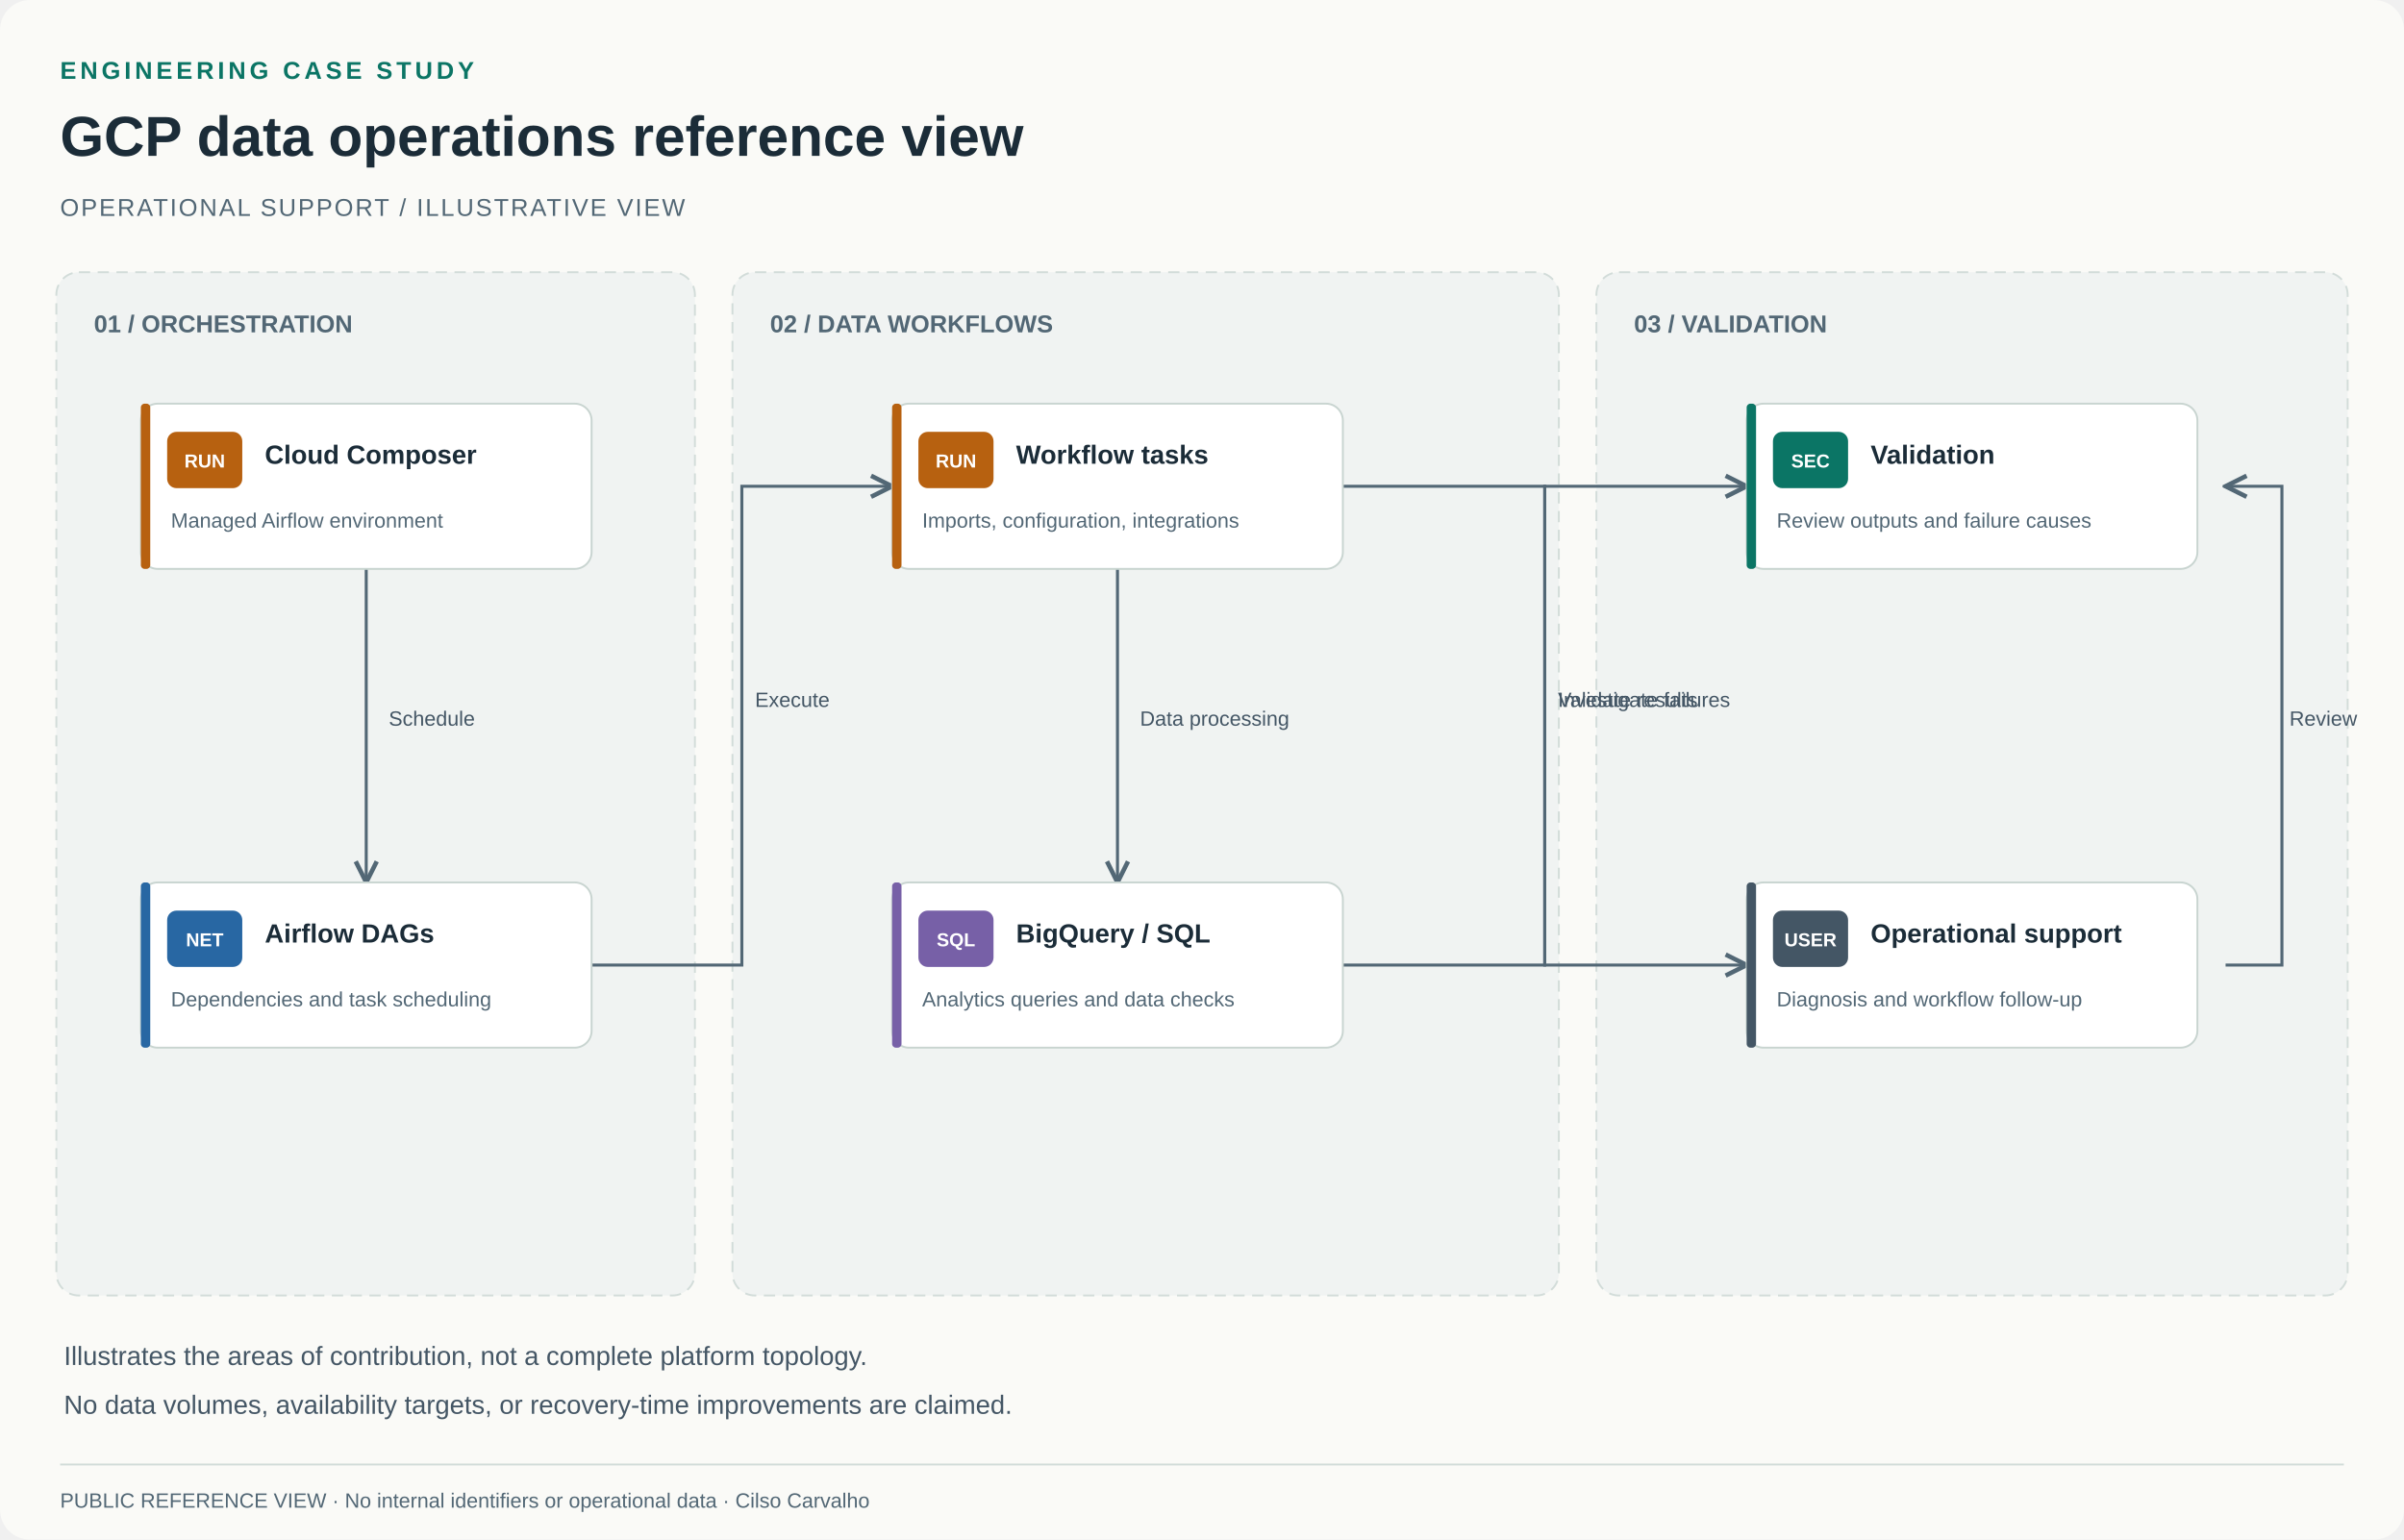
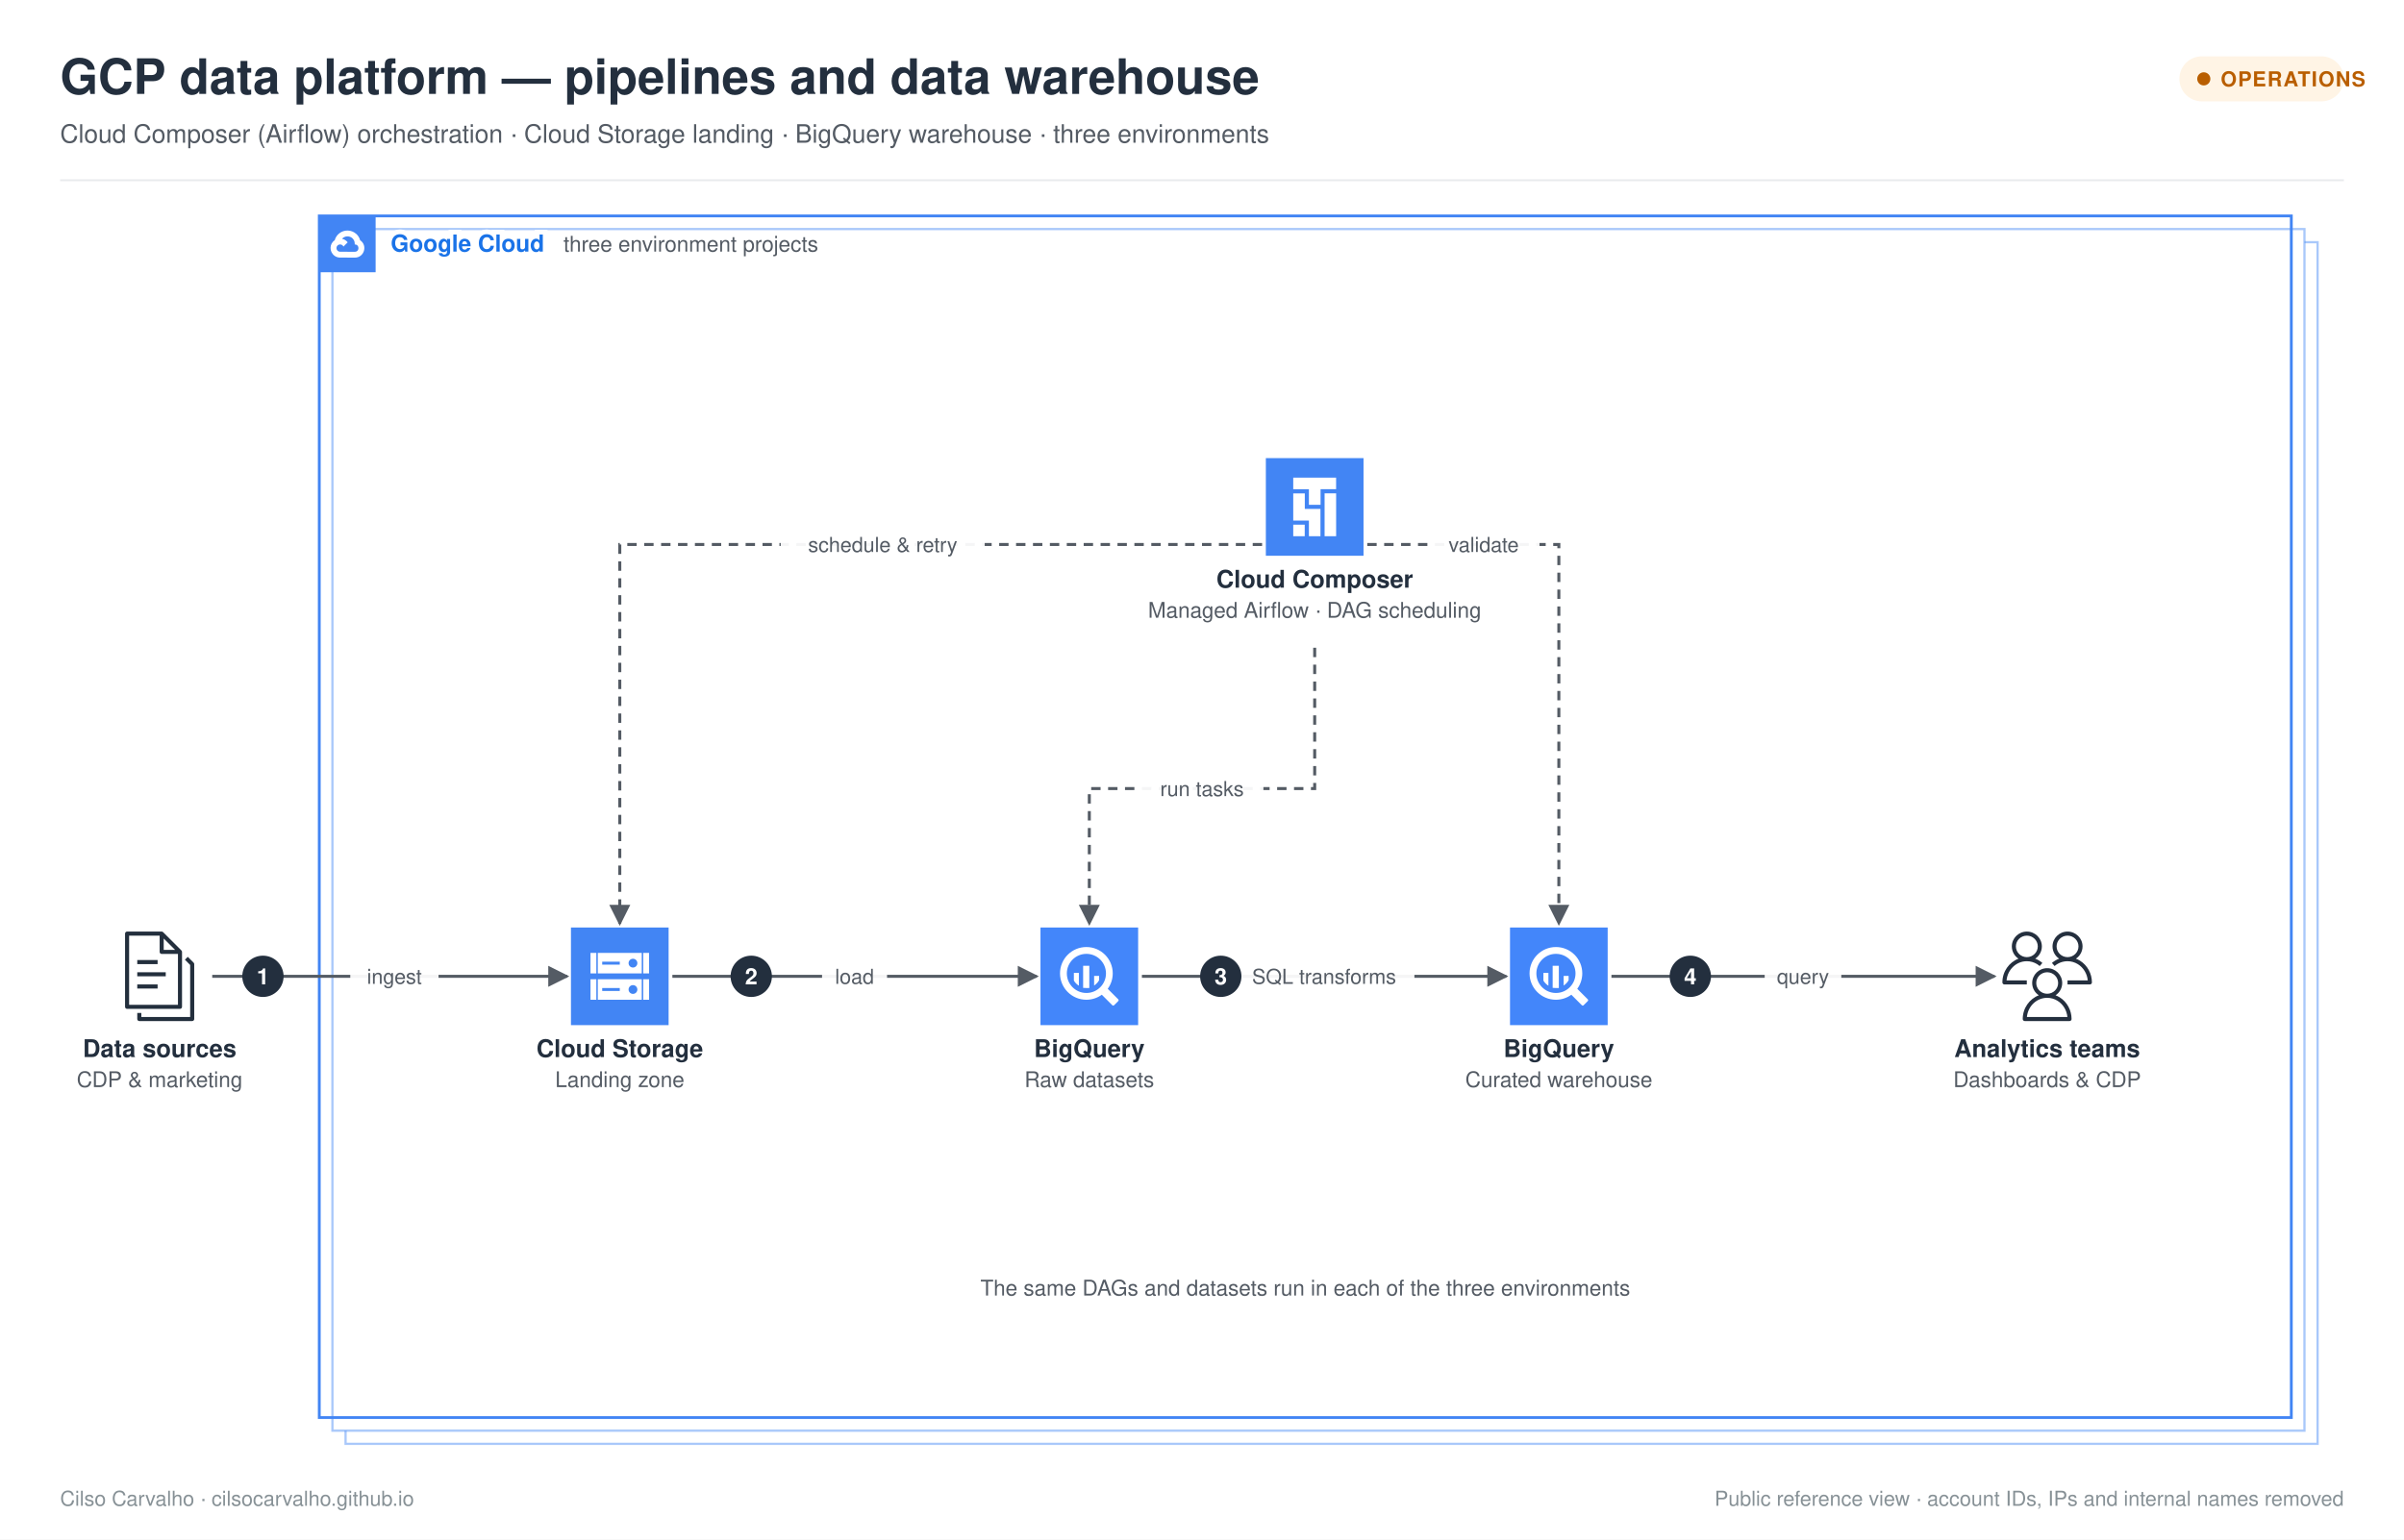
- <svg xmlns="http://www.w3.org/2000/svg" viewBox="0 0 1280 820" role="img" aria-labelledby="title desc">
+ <svg xmlns="http://www.w3.org/2000/svg" viewBox="0 0 1280 820" role="img" aria-label="GCP data platform — pipelines and data warehouse">
  <defs>
-     <marker id="arrow" markerWidth="9" markerHeight="9" refX="8" refY="4.5" orient="auto">
-       <path d="M1 1 L8 4.5 L1 8" fill="none" stroke="#526775" stroke-width="1.5" />
+     <marker id="arrow" viewBox="0 0 10 10" refX="9" refY="5" markerWidth="7" markerHeight="7" orient="auto-start-reverse">
+       <path d="M0 0 L10 5 L0 10 z" fill="#545B64" />
+     </marker>
+     <marker id="arrowS" viewBox="0 0 10 10" refX="9" refY="5" markerWidth="7" markerHeight="7" orient="auto-start-reverse">
+       <path d="M0 0 L10 5 L0 10 z" fill="#545B64" />
    </marker>
  </defs>
-   <rect width="1280" height="820" rx="16" fill="#fafaf7" />
-   <text x="32" y="42" fill="#0b7565" font-family="Arial,sans-serif" font-size="13" font-weight="bold" letter-spacing="2">ENGINEERING CASE STUDY</text>
-   <text x="32" y="83" fill="#1b2c38" font-family="Arial,sans-serif" font-size="30" font-weight="bold">GCP data operations reference view</text>
-   <text x="32" y="115" fill="#526775" font-family="Arial,sans-serif" font-size="13" letter-spacing="1">OPERATIONAL SUPPORT / ILLUSTRATIVE VIEW</text>
-   <rect x="30" y="145" width="340" height="545" rx="12" fill="#f0f3f2" stroke="#d2dcd9" stroke-dasharray="6 4" />
-   <text x="50" y="177" fill="#526775" font-family="Arial,sans-serif" font-size="13" font-weight="bold">01 / ORCHESTRATION</text>
-   <rect x="390" y="145" width="440" height="545" rx="12" fill="#f0f3f2" stroke="#d2dcd9" stroke-dasharray="6 4" />
-   <text x="410" y="177" fill="#526775" font-family="Arial,sans-serif" font-size="13" font-weight="bold">02 / DATA WORKFLOWS</text>
-   <rect x="850" y="145" width="400" height="545" rx="12" fill="#f0f3f2" stroke="#d2dcd9" stroke-dasharray="6 4" />
-   <text x="870" y="177" fill="#526775" font-family="Arial,sans-serif" font-size="13" font-weight="bold">03 / VALIDATION</text>
-   <path d="M195 303 V470" fill="none" stroke="#526775" stroke-width="1.6" marker-end="url(#arrow)" />
-   <text x="207" y="386.5" fill="#445665" font-family="Arial,sans-serif" font-size="11">Schedule</text>
-   <path d="M315 514 H395.0 V259 H475" fill="none" stroke="#526775" stroke-width="1.6" marker-end="url(#arrow)" />
-   <text x="402.0" y="376.5" fill="#445665" font-family="Arial,sans-serif" font-size="11">Execute</text>
-   <path d="M595 303 V470" fill="none" stroke="#526775" stroke-width="1.6" marker-end="url(#arrow)" />
-   <text x="607" y="386.5" fill="#445665" font-family="Arial,sans-serif" font-size="11">Data processing</text>
-   <path d="M715 514 H822.5 V259 H930" fill="none" stroke="#526775" stroke-width="1.6" marker-end="url(#arrow)" />
-   <text x="829.5" y="376.5" fill="#445665" font-family="Arial,sans-serif" font-size="11">Validate results</text>
-   <path d="M715 259 H822.5 V514 H930" fill="none" stroke="#526775" stroke-width="1.6" marker-end="url(#arrow)" />
-   <text x="829.5" y="376.5" fill="#445665" font-family="Arial,sans-serif" font-size="11">Investigate failures</text>
-   <path d="M1185 514 H1215 V259 H1185" fill="none" stroke="#526775" stroke-width="1.6" marker-end="url(#arrow)" />
-   <text x="1219" y="386.5" fill="#445665" font-family="Arial,sans-serif" font-size="11">Review</text>
-   <rect x="75" y="215" width="240" height="88" rx="9" fill="white" stroke="#c8d4d0" />
-   <rect x="75" y="215" width="5" height="88" rx="2" fill="#b76110" />
-   <rect x="89" y="230" width="40" height="30" rx="5" fill="#b76110" />
-   <text x="109" y="249" text-anchor="middle" fill="white" font-family="Arial,sans-serif" font-size="10" font-weight="bold">RUN</text>
-   <text x="141" y="247" fill="#1b2c38" font-family="Arial,sans-serif" font-size="14" font-weight="bold">Cloud Composer</text>
-   <text x="91" y="281" fill="#526775" font-family="Arial,sans-serif" font-size="11">Managed Airflow environment</text>
-   <rect x="75" y="470" width="240" height="88" rx="9" fill="white" stroke="#c8d4d0" />
-   <rect x="75" y="470" width="5" height="88" rx="2" fill="#2867a3" />
-   <rect x="89" y="485" width="40" height="30" rx="5" fill="#2867a3" />
-   <text x="109" y="504" text-anchor="middle" fill="white" font-family="Arial,sans-serif" font-size="10" font-weight="bold">NET</text>
-   <text x="141" y="502" fill="#1b2c38" font-family="Arial,sans-serif" font-size="14" font-weight="bold">Airflow DAGs</text>
-   <text x="91" y="536" fill="#526775" font-family="Arial,sans-serif" font-size="11">Dependencies and task scheduling</text>
-   <rect x="475" y="215" width="240" height="88" rx="9" fill="white" stroke="#c8d4d0" />
-   <rect x="475" y="215" width="5" height="88" rx="2" fill="#b76110" />
-   <rect x="489" y="230" width="40" height="30" rx="5" fill="#b76110" />
-   <text x="509" y="249" text-anchor="middle" fill="white" font-family="Arial,sans-serif" font-size="10" font-weight="bold">RUN</text>
-   <text x="541" y="247" fill="#1b2c38" font-family="Arial,sans-serif" font-size="14" font-weight="bold">Workflow tasks</text>
-   <text x="491" y="281" fill="#526775" font-family="Arial,sans-serif" font-size="11">Imports, configuration, integrations</text>
-   <rect x="475" y="470" width="240" height="88" rx="9" fill="white" stroke="#c8d4d0" />
-   <rect x="475" y="470" width="5" height="88" rx="2" fill="#7760a7" />
-   <rect x="489" y="485" width="40" height="30" rx="5" fill="#7760a7" />
-   <text x="509" y="504" text-anchor="middle" fill="white" font-family="Arial,sans-serif" font-size="10" font-weight="bold">SQL</text>
-   <text x="541" y="502" fill="#1b2c38" font-family="Arial,sans-serif" font-size="14" font-weight="bold">BigQuery / SQL</text>
-   <text x="491" y="536" fill="#526775" font-family="Arial,sans-serif" font-size="11">Analytics queries and data checks</text>
-   <rect x="930" y="215" width="240" height="88" rx="9" fill="white" stroke="#c8d4d0" />
-   <rect x="930" y="215" width="5" height="88" rx="2" fill="#0b7565" />
-   <rect x="944" y="230" width="40" height="30" rx="5" fill="#0b7565" />
-   <text x="964" y="249" text-anchor="middle" fill="white" font-family="Arial,sans-serif" font-size="10" font-weight="bold">SEC</text>
-   <text x="996" y="247" fill="#1b2c38" font-family="Arial,sans-serif" font-size="14" font-weight="bold">Validation</text>
-   <text x="946" y="281" fill="#526775" font-family="Arial,sans-serif" font-size="11">Review outputs and failure causes</text>
-   <rect x="930" y="470" width="240" height="88" rx="9" fill="white" stroke="#c8d4d0" />
-   <rect x="930" y="470" width="5" height="88" rx="2" fill="#445665" />
-   <rect x="944" y="485" width="40" height="30" rx="5" fill="#445665" />
-   <text x="964" y="504" text-anchor="middle" fill="white" font-family="Arial,sans-serif" font-size="10" font-weight="bold">USER</text>
-   <text x="996" y="502" fill="#1b2c38" font-family="Arial,sans-serif" font-size="14" font-weight="bold">Operational support</text>
-   <text x="946" y="536" fill="#526775" font-family="Arial,sans-serif" font-size="11">Diagnosis and workflow follow-up</text>
-   <text x="34" y="727" fill="#445665" font-family="Arial,sans-serif" font-size="14">Illustrates the areas of contribution, not a complete platform topology.</text>
-   <text x="34" y="753" fill="#445665" font-family="Arial,sans-serif" font-size="14">No data volumes, availability targets, or recovery-time improvements are claimed.</text>
-   <path d="M32 780 H1248" stroke="#d2dcd9" />
-   <text x="32" y="803" fill="#526775" font-family="Arial,sans-serif" font-size="11">PUBLIC REFERENCE VIEW · No internal identifiers or operational data · Cilso Carvalho</text>
+   <rect width="1280" height="820" fill="#fff" />
+   <text x="32" y="50" font-family="'Helvetica Neue',Helvetica,Arial,sans-serif" font-size="26" font-weight="700" fill="#232F3E">GCP data platform — pipelines and data warehouse</text>
+   <text x="32" y="76" font-family="'Helvetica Neue',Helvetica,Arial,sans-serif" font-size="13.5" fill="#545B64">Cloud Composer (Airflow) orchestration · Cloud Storage landing · BigQuery warehouse · three environments</text>
+   <rect x="1160.4" y="30" width="87.6" height="24" rx="12" fill="#FFF4E5" />
+   <circle cx="1173.4" cy="42" r="3.5" fill="#B95E00" />
+   <text x="1182.4" y="46" font-family="'Helvetica Neue',Helvetica,Arial,sans-serif" font-size="11" font-weight="700" letter-spacing="0.6" fill="#B95E00">OPERATIONS</text>
+   <line x1="32" y1="96" x2="1248" y2="96" stroke="#E9EBED" />
+   <rect x="184" y="129" width="1050" height="640" fill="#fff" stroke="#4285F4" stroke-opacity="0.45" stroke-width="1.2" />
+   <rect x="177" y="122" width="1050" height="640" fill="#fff" stroke="#4285F4" stroke-opacity="0.45" stroke-width="1.2" />
+   <rect x="170" y="115" width="1050" height="640" fill="none" stroke="#4285F4" stroke-width="1.5" />
+   <path d="M113.0 520.0 L302.0 520.0" fill="none" stroke="#545B64" stroke-width="1.6" marker-end="url(#arrow)" />
+   <path d="M358.0 520.0 L552.0 520.0" fill="none" stroke="#545B64" stroke-width="1.6" marker-end="url(#arrow)" />
+   <path d="M608.0 520.0 L802.0 520.0" fill="none" stroke="#545B64" stroke-width="1.6" marker-end="url(#arrow)" />
+   <path d="M858.0 520.0 L1062.0 520.0" fill="none" stroke="#545B64" stroke-width="1.6" marker-end="url(#arrow)" />
+   <path d="M672.0 290.0 L330.0 290.0 L330.0 492.0" fill="none" stroke="#545B64" stroke-width="1.6" stroke-dasharray="5 4" marker-end="url(#arrow)" />
+   <path d="M700.0 345.0 L700.0 420.0 L580.0 420.0 L580.0 492.0" fill="none" stroke="#545B64" stroke-width="1.6" stroke-dasharray="5 4" marker-end="url(#arrow)" />
+   <path d="M728.0 290.0 L830.0 290.0 L830.0 492.0" fill="none" stroke="#545B64" stroke-width="1.6" stroke-dasharray="5 4" marker-end="url(#arrow)" />
+   <rect x="170" y="115" width="30" height="30" fill="#4285F4" />
+   <svg x="176.0" y="121.0" width="18.0" height="18.0" viewBox="0 0 24 24">
+     <g fill="#fff">
+       <path d="M12.19 2.38a9.344 9.344 0 0 0-9.234 6.893c.053-.02-.055.013 0 0-3.875 2.551-3.922 8.11-.247 10.941l.006-.007-.007.03a6.717 6.717 0 0 0 4.077 1.356h5.173l.03.03h5.192c6.687.053 9.376-8.605 3.835-12.35a9.365 9.365 0 0 0-2.821-4.552l-.043.043.006-.05A9.344 9.344 0 0 0 12.19 2.38zm-.358 4.146c1.244-.04 2.518.368 3.486 1.15a5.186 5.186 0 0 1 1.862 4.078v.518c3.53-.07 3.53 5.262 0 5.193h-5.193l-.008.009v-.04H6.785a2.59 2.59 0 0 1-1.067-.23h.001a2.597 2.597 0 1 1 3.437-3.437l3.013-3.012A6.747 6.747 0 0 0 8.11 8.24c.018-.01.04-.026.054-.023a5.186 5.186 0 0 1 3.67-1.69z" />
+     </g>
+   </svg>
+   <text x="208" y="134" font-family="'Helvetica Neue',Helvetica,Arial,sans-serif" font-size="12.5" font-weight="700" fill="#1A73E8" stroke="#fff" stroke-width="5" paint-order="stroke">Google Cloud</text>
+   <text x="300.0" y="134" font-family="'Helvetica Neue',Helvetica,Arial,sans-serif" font-size="11.5" fill="#545B64" stroke="#fff" stroke-width="5" paint-order="stroke">three environment projects</text>
+   <svg x="59.0" y="494.0" width="52" height="52" viewBox="0 0 48 48">
+     <path fill="#232f3d" fill-rule="evenodd" d="m40.708 17.292-2.874-2.874-1.414 1.414 2.581 2.581V44h-24v-2h-2v3a1 1 0 0 0 1 1h26a1 1 0 0 0 1-1V17.999c0-.265-.106-.52-.293-.707M33 38V12.999h-7.999a1 1 0 0 1-1-1V4H9v34zm-6.999-27.001h5.585l-5.585-5.585zM34 40H8a1 1 0 0 1-1-1V3a1 1 0 0 1 1-1h17.001c.266 0 .519.105.707.293l8.999 8.999a1 1 0 0 1 .293.707V39a1 1 0 0 1-1 1M13.001 18H23v-2h-9.999zm0 12H23v-2h-9.999zm0-6.001H27v-2H13.001z" />
+   </svg>
+   <text x="85" y="563.0" text-anchor="middle" font-family="'Helvetica Neue',Helvetica,Arial,sans-serif" font-size="13" font-weight="700" fill="#232F3E">Data sources</text>
+   <text x="85" y="579.0" text-anchor="middle" font-family="'Helvetica Neue',Helvetica,Arial,sans-serif" font-size="11.5" fill="#545B64">CDP &amp; marketing</text>
+   <rect x="674.0" y="244.0" width="52" height="52" fill="#4285F4" />
+   <svg x="684.4" y="254.4" width="31.2" height="31.2" viewBox="0 0 24 24">
+     <g fill="#fff">
+       <path d="M9.636 4.752h-6.42V0h17.556v4.728h-6.36v6.396H9.636V4.752zm-6.42 1.692h4.74v6.36h6.408V24H9.636v-6.42h-6.42V6.444zm12.84-.012h4.728V24h-4.728V6.432zM7.92 24H3.216v-4.728H7.92V24z" />
+     </g>
+   </svg>
+   <text x="700" y="313.0" text-anchor="middle" font-family="'Helvetica Neue',Helvetica,Arial,sans-serif" font-size="13" font-weight="700" fill="#232F3E">Cloud Composer</text>
+   <text x="700" y="329.0" text-anchor="middle" font-family="'Helvetica Neue',Helvetica,Arial,sans-serif" font-size="11.5" fill="#545B64">Managed Airflow · DAG scheduling</text>
+   <rect x="304.0" y="494.0" width="52" height="52" fill="#4285F4" />
+   <svg x="314.4" y="504.4" width="31.2" height="31.2" viewBox="0 0 24 24">
+     <g fill="#fff">
+       <path d="M24 2.4v8.4h-2.4V2.4H24zM0 10.8h2.4V2.4H0v8.4zm3-8.4h18v8.4H3V2.4zm12.6 4.2a1.8 1.8 0 1 0 3.6 0 1.8 1.8 0 0 0-3.6 0zm-10.8.6H12V6H4.8v1.2zm16.8 14.4H24v-8.4h-2.4v8.4zM0 21.6h2.4v-8.4H0v8.4zm3-8.4h18v8.4H3v-8.4zm12.6 4.2a1.8 1.8 0 1 0 3.6 0 1.8 1.8 0 0 0-3.6 0zM4.8 18H12v-1.2H4.8V18z" />
+     </g>
+   </svg>
+   <text x="330" y="563.0" text-anchor="middle" font-family="'Helvetica Neue',Helvetica,Arial,sans-serif" font-size="13" font-weight="700" fill="#232F3E">Cloud Storage</text>
+   <text x="330" y="579.0" text-anchor="middle" font-family="'Helvetica Neue',Helvetica,Arial,sans-serif" font-size="11.5" fill="#545B64">Landing zone</text>
+   <rect x="554.0" y="494.0" width="52" height="52" fill="#4386FA" />
+   <svg x="564.4" y="504.4" width="31.2" height="31.2" viewBox="0 0 24 24">
+     <g fill="#fff">
+       <path d="M5.676 10.595h2.052v5.244a5.892 5.892 0 0 1-2.052-2.088v-3.156zm18.179 10.836a.504.504 0 0 1 0 .708l-1.716 1.716a.504.504 0 0 1-.708 0l-4.248-4.248a.206.206 0 0 1-.007-.007c-.02-.02-.028-.045-.043-.066a10.736 10.736 0 0 1-6.334 2.065C4.835 21.599 0 16.764 0 10.799S4.835 0 10.8 0s10.799 4.835 10.799 10.8c0 2.369-.772 4.553-2.066 6.333.025.017.052.028.074.05l4.248 4.248zm-5.028-10.632a8.015 8.015 0 1 0-8.028 8.028h.024a8.016 8.016 0 0 0 8.004-8.028zm-4.86 4.98a6.002 6.002 0 0 0 2.04-2.184v-1.764h-2.04v3.948zm-4.5.948c.442.057.887.08 1.332.072.4.025.8.025 1.2 0V7.692H9.468v9.035z" />
+     </g>
+   </svg>
+   <text x="580" y="563.0" text-anchor="middle" font-family="'Helvetica Neue',Helvetica,Arial,sans-serif" font-size="13" font-weight="700" fill="#232F3E">BigQuery</text>
+   <text x="580" y="579.0" text-anchor="middle" font-family="'Helvetica Neue',Helvetica,Arial,sans-serif" font-size="11.5" fill="#545B64">Raw datasets</text>
+   <rect x="804.0" y="494.0" width="52" height="52" fill="#4386FA" />
+   <svg x="814.4" y="504.4" width="31.2" height="31.2" viewBox="0 0 24 24">
+     <g fill="#fff">
+       <path d="M5.676 10.595h2.052v5.244a5.892 5.892 0 0 1-2.052-2.088v-3.156zm18.179 10.836a.504.504 0 0 1 0 .708l-1.716 1.716a.504.504 0 0 1-.708 0l-4.248-4.248a.206.206 0 0 1-.007-.007c-.02-.02-.028-.045-.043-.066a10.736 10.736 0 0 1-6.334 2.065C4.835 21.599 0 16.764 0 10.799S4.835 0 10.8 0s10.799 4.835 10.799 10.8c0 2.369-.772 4.553-2.066 6.333.025.017.052.028.074.05l4.248 4.248zm-5.028-10.632a8.015 8.015 0 1 0-8.028 8.028h.024a8.016 8.016 0 0 0 8.004-8.028zm-4.86 4.98a6.002 6.002 0 0 0 2.04-2.184v-1.764h-2.04v3.948zm-4.5.948c.442.057.887.08 1.332.072.4.025.8.025 1.2 0V7.692H9.468v9.035z" />
+     </g>
+   </svg>
+   <text x="830" y="563.0" text-anchor="middle" font-family="'Helvetica Neue',Helvetica,Arial,sans-serif" font-size="13" font-weight="700" fill="#232F3E">BigQuery</text>
+   <text x="830" y="579.0" text-anchor="middle" font-family="'Helvetica Neue',Helvetica,Arial,sans-serif" font-size="11.5" fill="#545B64">Curated warehouse</text>
+   <svg x="1064.0" y="494.0" width="52" height="52" viewBox="0 0 48 48">
+     <path fill="#242f3e" fill-rule="evenodd" d="M28.639 9.286c0-2.915 2.413-5.286 5.38-5.286s5.378 2.371 5.378 5.286-2.412 5.286-5.378 5.286-5.38-2.371-5.38-5.286m11.524 7.048a11.7 11.7 0 0 0-2.035-1.001c1.97-1.31 3.269-3.531 3.269-6.047 0-4.017-3.31-7.286-7.378-7.286-4.069 0-7.38 3.269-7.38 7.286 0 2.51 1.293 4.728 3.256 6.039a11.9 11.9 0 0 0-3.546 2.1l1.303 1.518A9.77 9.77 0 0 1 34 16.572c1.802 0 3.569.505 5.109 1.461 2.74 1.702 4.538 4.692 4.844 7.967H34v2h11a1 1 0 0 0 1-1c0-4.343-2.236-8.43-5.837-10.666M8.639 9.286C8.639 6.371 11.052 4 14.019 4s5.378 2.371 5.378 5.286-2.412 5.286-5.378 5.286-5.38-2.371-5.38-5.286M14 26H4.046C4.53 20.717 8.81 16.572 14 16.572c1.802 0 3.569.505 5.109 1.461.432.269.849.575 1.24.91l1.303-1.517a11.71 11.71 0 0 0-3.524-2.093c1.97-1.31 3.269-3.531 3.269-6.047 0-4.017-3.31-7.286-7.378-7.286-4.069 0-7.38 3.269-7.38 7.286 0 2.515 1.298 4.737 3.268 6.046C5.302 17.071 2 21.638 2 27a1 1 0 0 0 1 1h11zm.046 18c.484-5.283 4.764-9.428 9.954-9.428 1.802 0 3.569.505 5.109 1.461 2.74 1.702 4.538 4.692 4.844 7.967zm4.593-16.714c0-2.915 2.413-5.286 5.38-5.286s5.378 2.371 5.378 5.286-2.412 5.286-5.378 5.286-5.38-2.371-5.38-5.286m11.524 7.048a11.7 11.7 0 0 0-2.035-1.001c1.97-1.31 3.269-3.531 3.269-6.047 0-4.017-3.31-7.286-7.378-7.286-4.069 0-7.38 3.269-7.38 7.286 0 2.515 1.298 4.737 3.268 6.046C15.302 35.071 12 39.638 12 45a1 1 0 0 0 1 1h22a1 1 0 0 0 1-1c0-4.343-2.236-8.43-5.837-10.666" />
+   </svg>
+   <text x="1090" y="563.0" text-anchor="middle" font-family="'Helvetica Neue',Helvetica,Arial,sans-serif" font-size="13" font-weight="700" fill="#232F3E">Analytics teams</text>
+   <text x="1090" y="579.0" text-anchor="middle" font-family="'Helvetica Neue',Helvetica,Arial,sans-serif" font-size="11.5" fill="#545B64">Dashboards &amp; CDP</text>
+   <rect x="186.5" y="511.0" width="47.0" height="18" rx="3" fill="#fff" fill-opacity="0.94" />
+   <text x="210.0" y="524.0" text-anchor="middle" font-family="'Helvetica Neue',Helvetica,Arial,sans-serif" font-size="11" fill="#545B64">ingest</text>
+   <circle cx="140" cy="520" r="11" fill="#232F3E" />
+   <text x="140" y="524.3" text-anchor="middle" font-family="'Helvetica Neue',Helvetica,Arial,sans-serif" font-size="12" font-weight="700" fill="#fff">1</text>
+   <rect x="437.7" y="511.0" width="34.6" height="18" rx="3" fill="#fff" fill-opacity="0.94" />
+   <text x="455.0" y="524.0" text-anchor="middle" font-family="'Helvetica Neue',Helvetica,Arial,sans-serif" font-size="11" fill="#545B64">load</text>
+   <circle cx="400" cy="520" r="11" fill="#232F3E" />
+   <text x="400" y="524.3" text-anchor="middle" font-family="'Helvetica Neue',Helvetica,Arial,sans-serif" font-size="12" font-weight="700" fill="#fff">2</text>
+   <rect x="656.9" y="511.0" width="96.2" height="18" rx="3" fill="#fff" fill-opacity="0.94" />
+   <text x="705.0" y="524.0" text-anchor="middle" font-family="'Helvetica Neue',Helvetica,Arial,sans-serif" font-size="11" fill="#545B64">SQL transforms</text>
+   <circle cx="650" cy="520" r="11" fill="#232F3E" />
+   <text x="650" y="524.3" text-anchor="middle" font-family="'Helvetica Neue',Helvetica,Arial,sans-serif" font-size="12" font-weight="700" fill="#fff">3</text>
+   <rect x="939.6" y="511.0" width="40.8" height="18" rx="3" fill="#fff" fill-opacity="0.94" />
+   <text x="960.0" y="524.0" text-anchor="middle" font-family="'Helvetica Neue',Helvetica,Arial,sans-serif" font-size="11" fill="#545B64">query</text>
+   <circle cx="900" cy="520" r="11" fill="#232F3E" />
+   <text x="900" y="524.3" text-anchor="middle" font-family="'Helvetica Neue',Helvetica,Arial,sans-serif" font-size="12" font-weight="700" fill="#fff">4</text>
+   <rect x="415.7" y="281.0" width="108.6" height="18" rx="3" fill="#fff" fill-opacity="0.94" />
+   <text x="470.0" y="294.0" text-anchor="middle" font-family="'Helvetica Neue',Helvetica,Arial,sans-serif" font-size="11" fill="#545B64">schedule &amp; retry</text>
+   <rect x="607.3" y="411.0" width="65.4" height="18" rx="3" fill="#fff" fill-opacity="0.94" />
+   <text x="640.0" y="424.0" text-anchor="middle" font-family="'Helvetica Neue',Helvetica,Arial,sans-serif" font-size="11" fill="#545B64">run tasks</text>
+   <rect x="760.4" y="281.0" width="59.3" height="18" rx="3" fill="#fff" fill-opacity="0.94" />
+   <text x="790.0" y="294.0" text-anchor="middle" font-family="'Helvetica Neue',Helvetica,Arial,sans-serif" font-size="11" fill="#545B64">validate</text>
+   <text x="695" y="690" text-anchor="middle" font-family="'Helvetica Neue',Helvetica,Arial,sans-serif" font-size="11.5" font-weight="400" fill="#545B64">The same DAGs and datasets run in each of the three environments</text>
+   <text x="32" y="802" font-family="'Helvetica Neue',Helvetica,Arial,sans-serif" font-size="11" fill="#879196">Cilso Carvalho · cilsocarvalho.github.io</text>
+   <text x="1248" y="802" text-anchor="end" font-family="'Helvetica Neue',Helvetica,Arial,sans-serif" font-size="11" fill="#879196">Public reference view · account IDs, IPs and internal names removed</text>
</svg>
